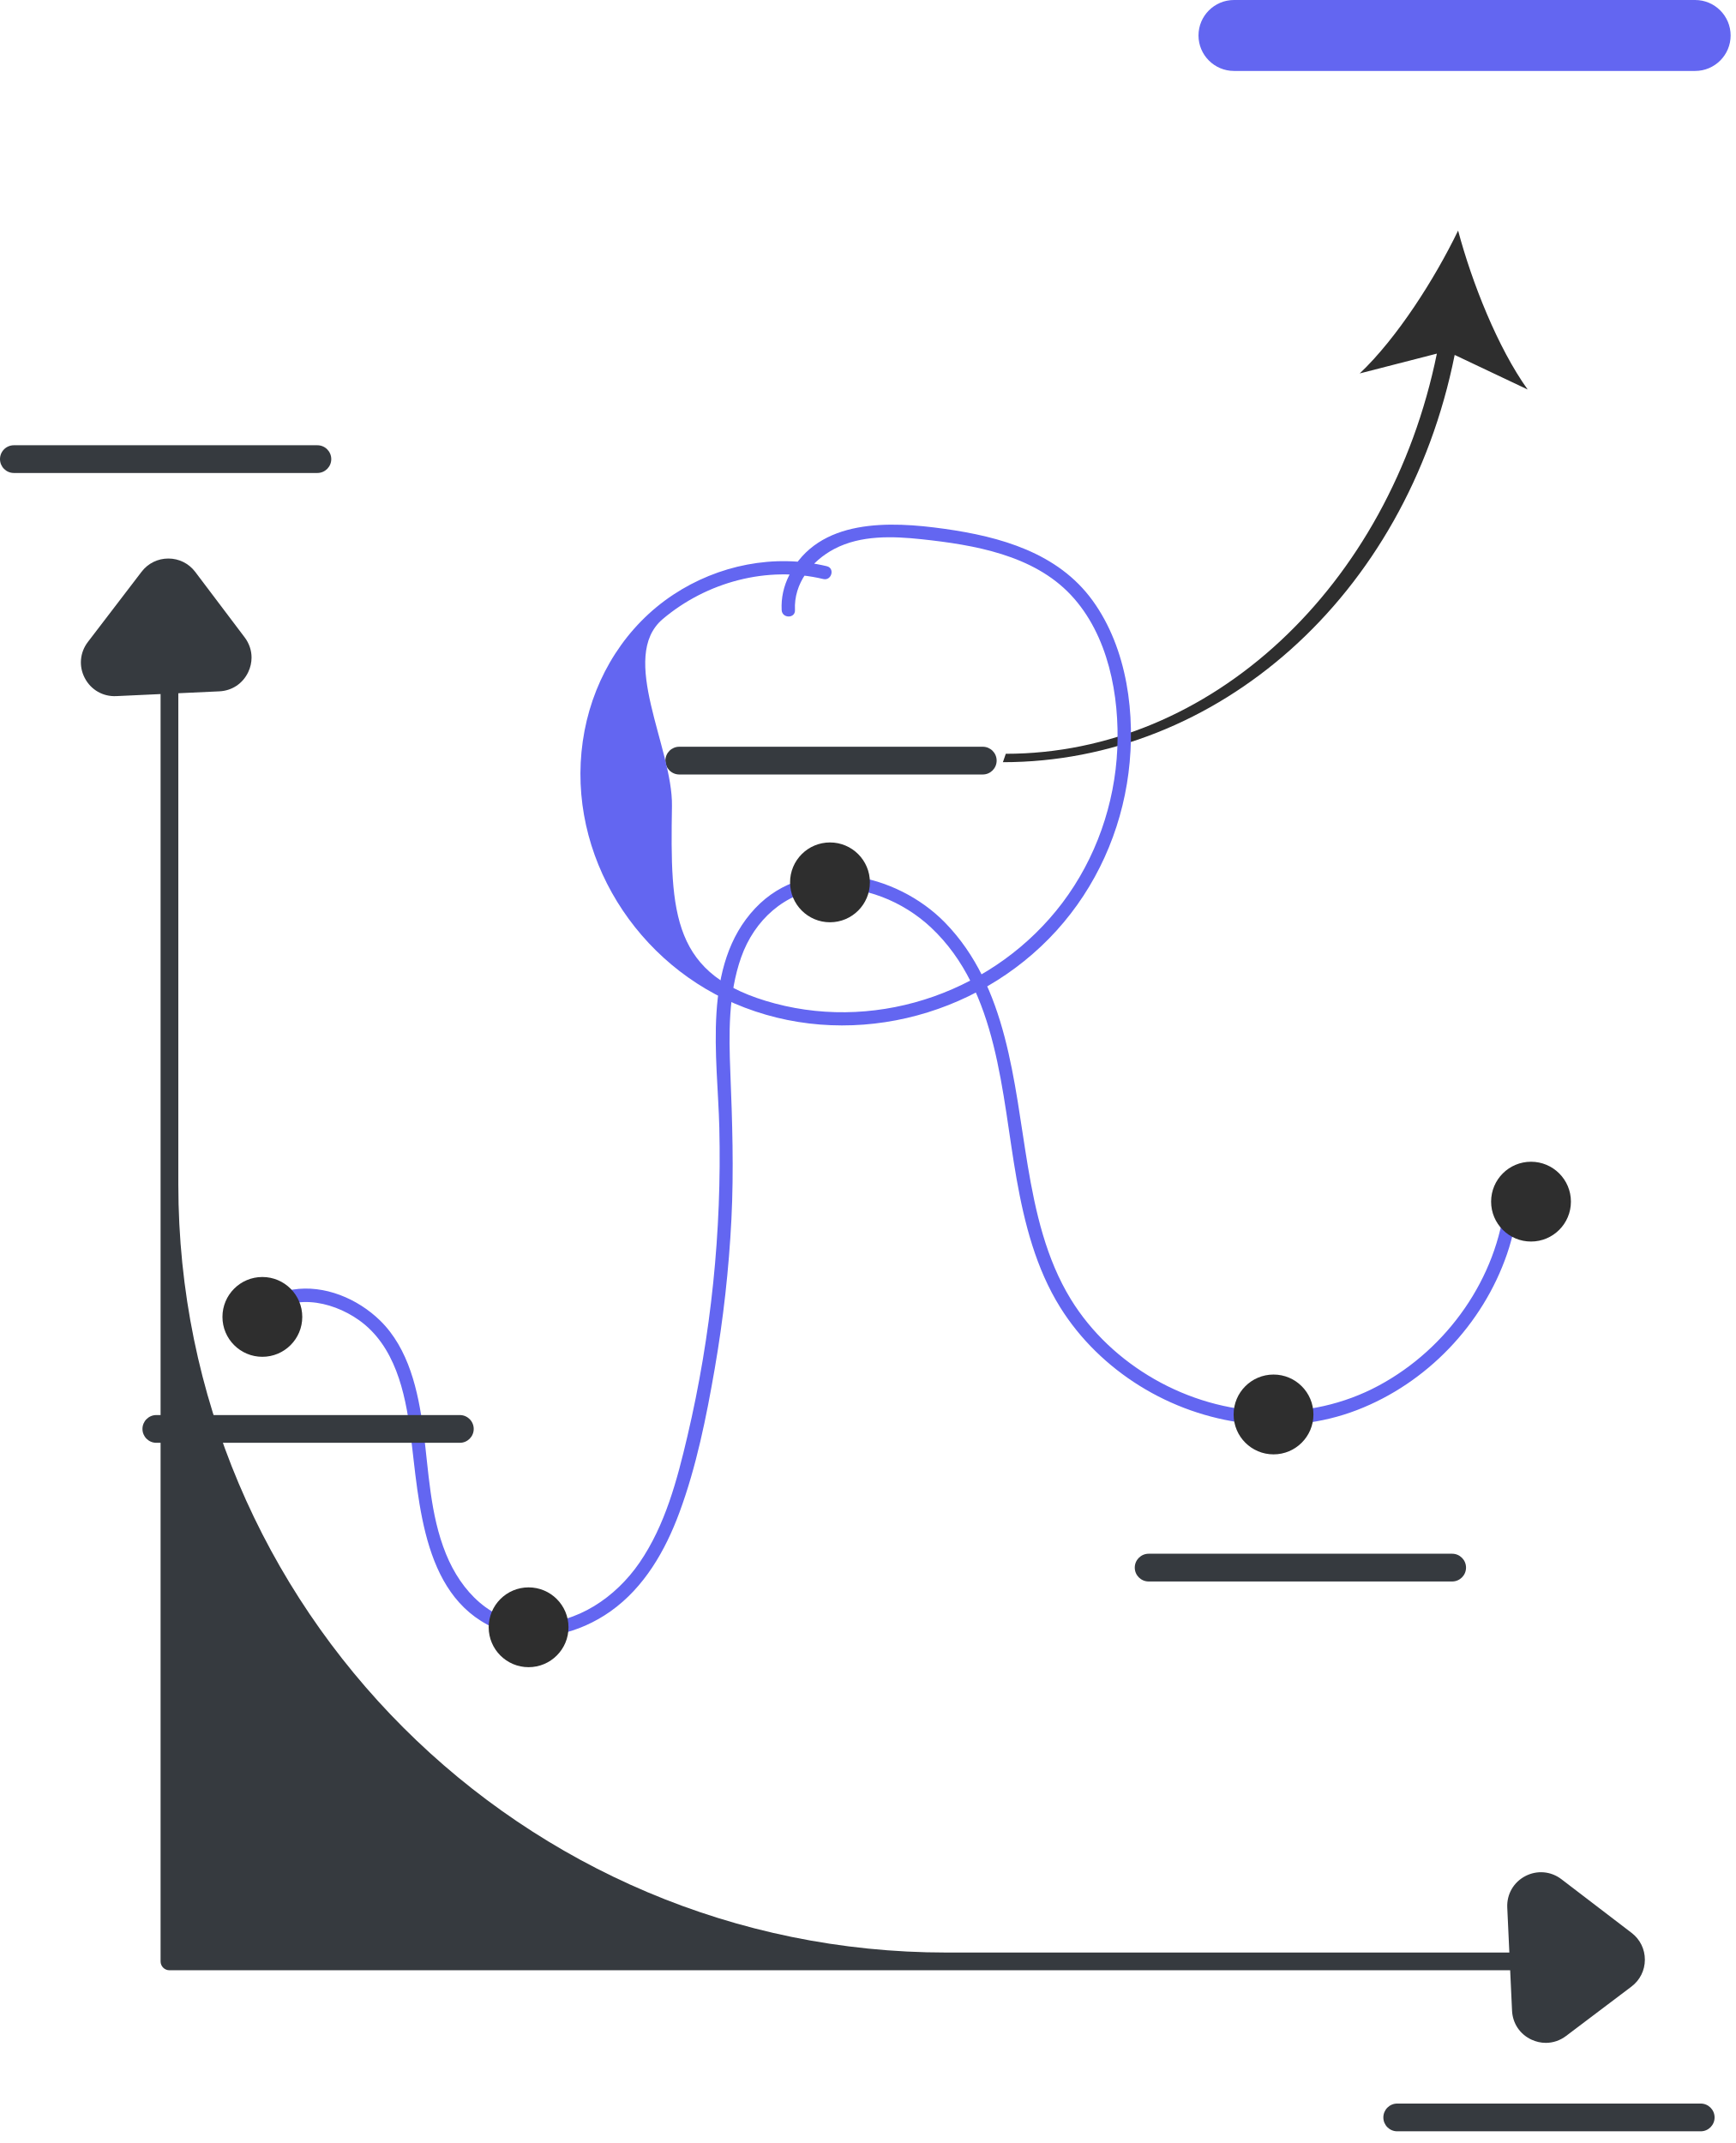
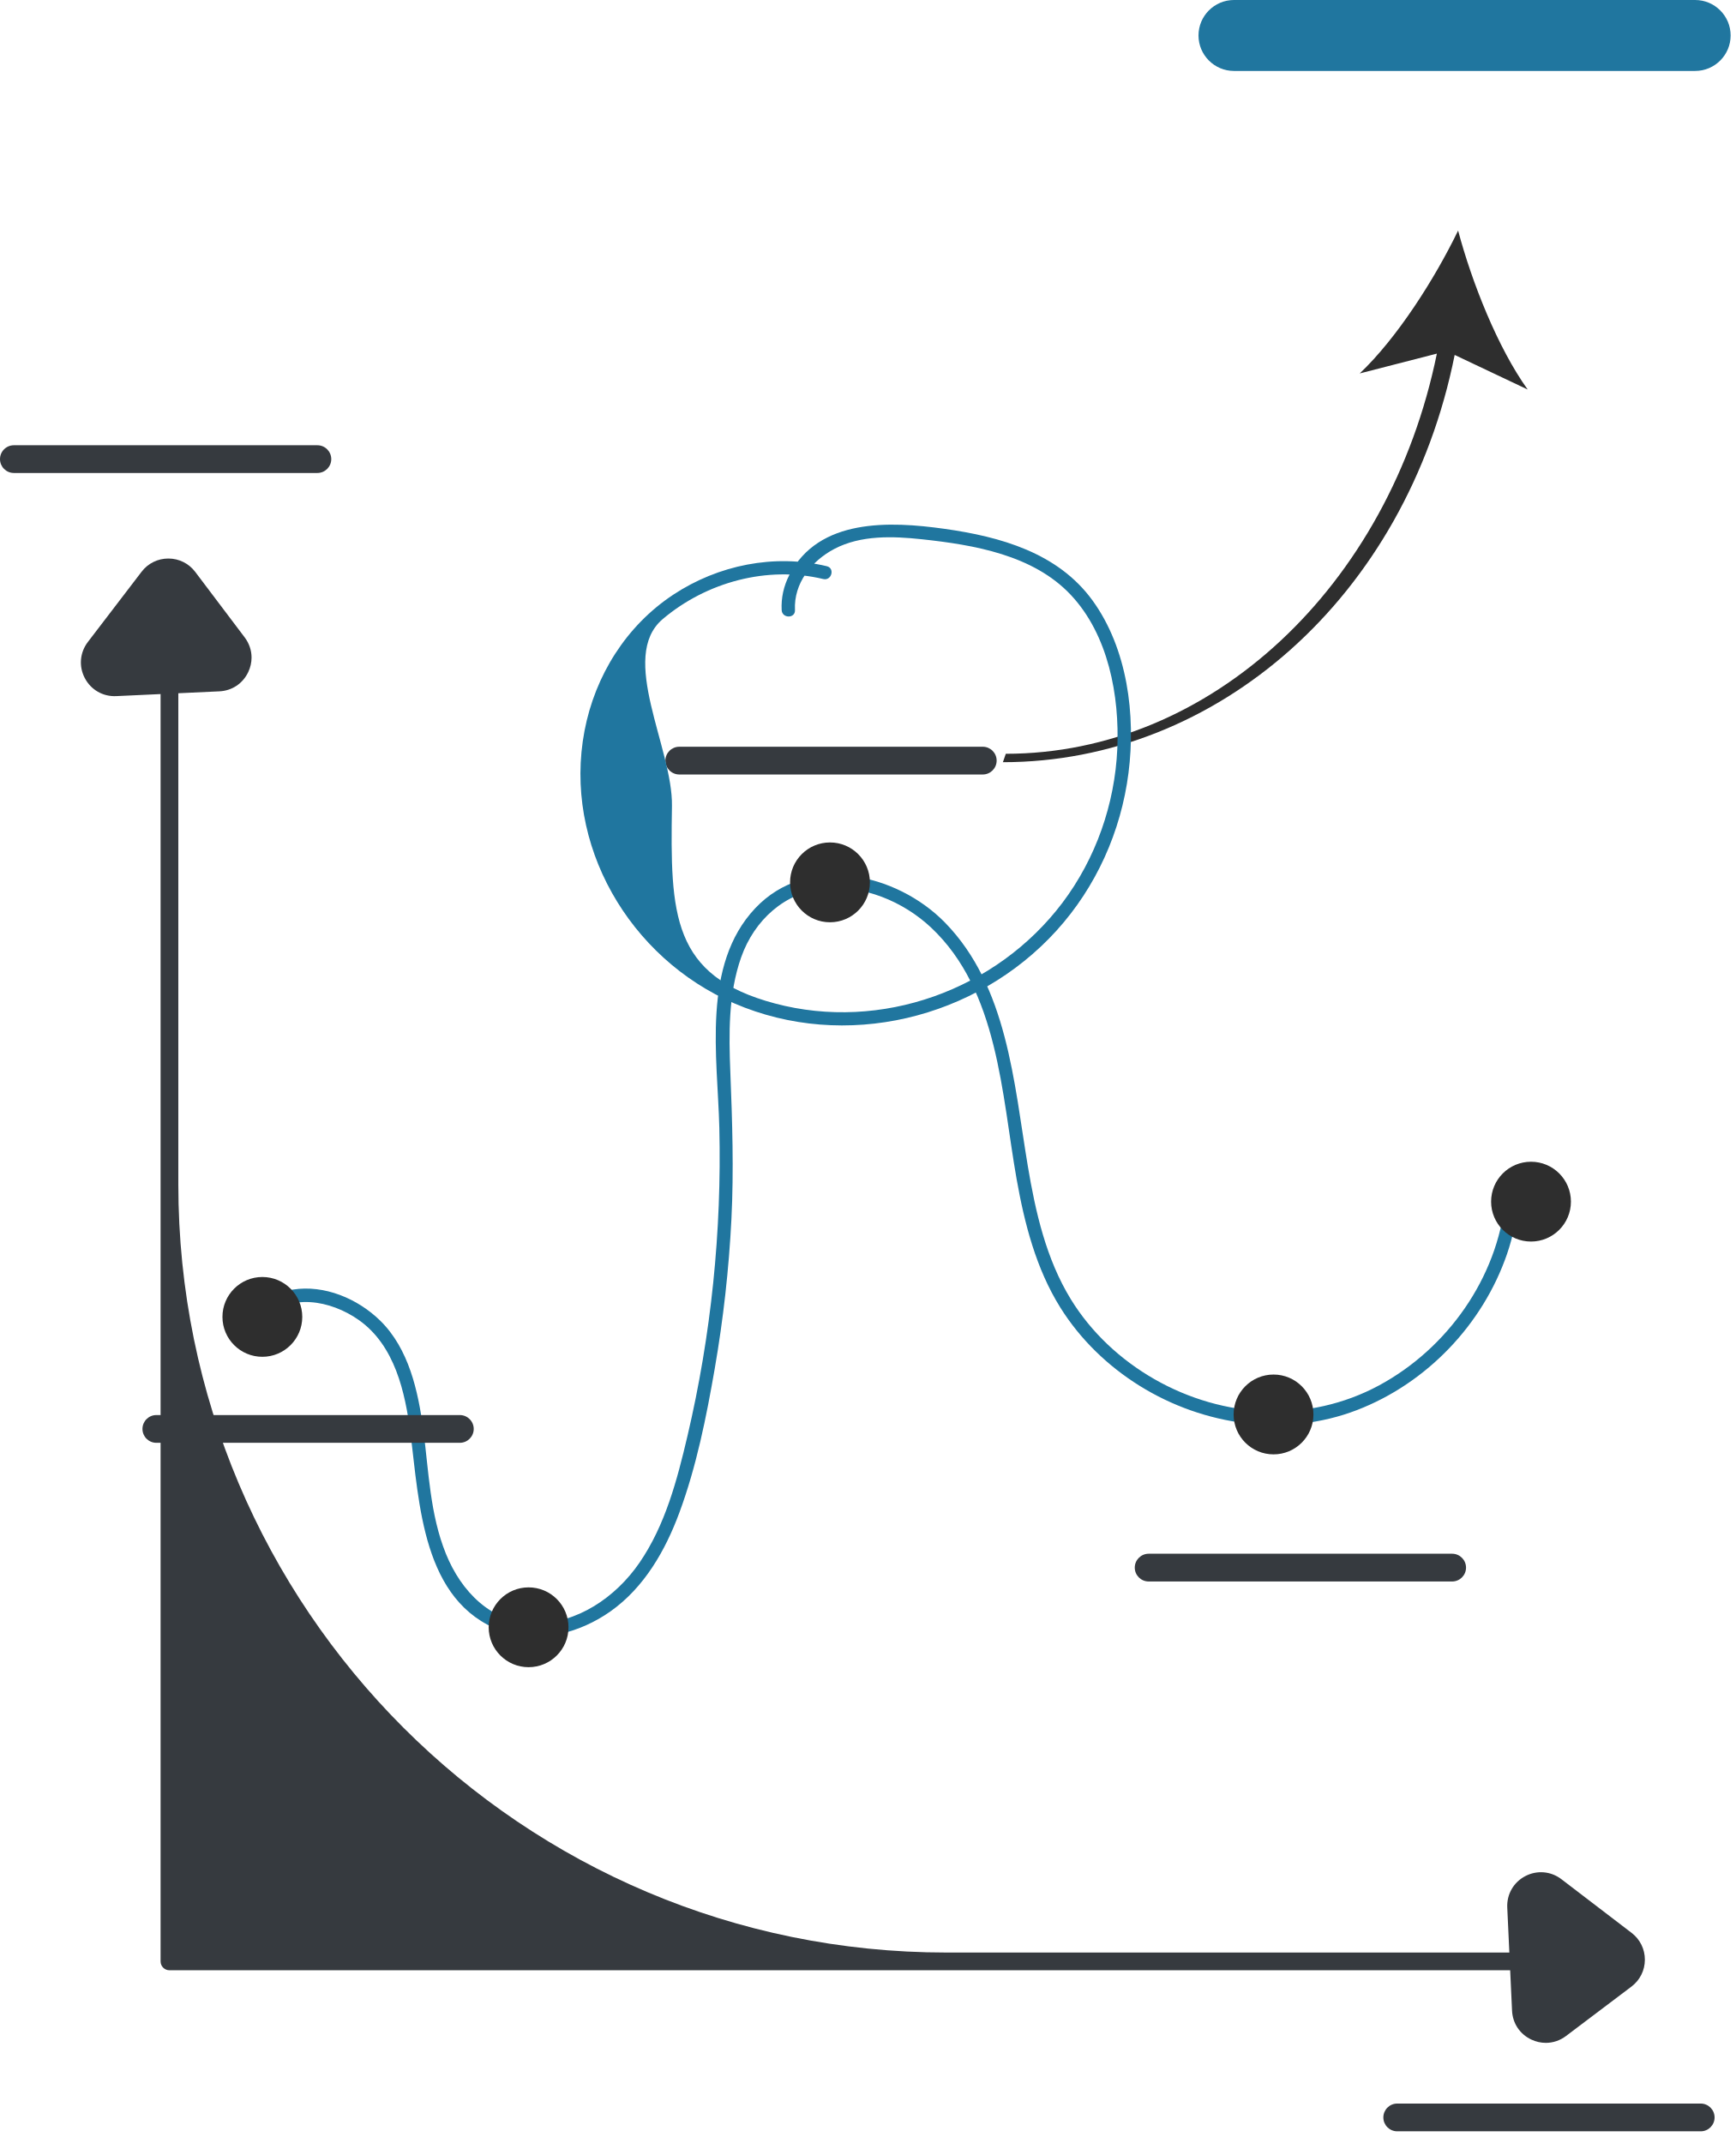
<svg xmlns="http://www.w3.org/2000/svg" width="98" height="121" viewBox="0 0 98 121" fill="none">
-   <path d="M14.871 74.537C16.308 72.954 18.681 73.417 20.26 74.534C22.292 75.972 22.873 78.598 23.173 80.925C23.68 84.866 23.83 90.436 28.299 92.083C30.363 92.844 32.726 92.215 34.47 90.98C36.374 89.63 37.562 87.553 38.358 85.401C39.321 82.796 39.879 80.009 40.352 77.278C40.835 74.486 41.152 71.664 41.294 68.834C41.433 66.065 41.343 63.314 41.233 60.547C41.147 58.387 41.114 56.118 41.844 54.052C42.581 51.965 44.294 50.379 46.548 50.169C48.735 49.966 50.987 50.888 52.57 52.377C56.367 55.948 56.545 61.779 57.394 66.568C57.84 69.084 58.492 71.63 59.858 73.819C60.982 75.619 62.543 77.129 64.342 78.248C67.97 80.507 72.593 81.166 76.619 79.614C80.549 78.1 83.713 74.788 85.082 70.807C85.42 69.824 85.629 68.809 85.735 67.776C85.784 67.295 85.033 67.299 84.984 67.776C84.534 72.167 81.715 76.143 77.853 78.226C73.878 80.369 69.065 80.097 65.182 77.875C63.273 76.783 61.613 75.243 60.459 73.364C59.06 71.086 58.461 68.43 58.025 65.823C57.237 61.114 56.88 55.707 53.351 52.091C50.614 49.287 45.577 48.161 42.635 51.285C39.606 54.501 40.514 59.682 40.611 63.675C40.752 69.522 40.149 75.382 38.813 81.077C38.231 83.555 37.562 86.112 36.102 88.237C34.768 90.179 32.587 91.685 30.159 91.661C27.738 91.637 26.036 89.857 25.177 87.735C24.27 85.497 24.21 83.079 23.896 80.716C23.608 78.547 23.084 76.147 21.457 74.559C20.192 73.325 18.315 72.53 16.535 72.814C15.679 72.951 14.921 73.366 14.34 74.006C14.015 74.364 14.545 74.896 14.871 74.537Z" fill="#6366F1" />
+   <path d="M14.871 74.537C16.308 72.954 18.681 73.417 20.26 74.534C22.292 75.972 22.873 78.598 23.173 80.925C23.68 84.866 23.83 90.436 28.299 92.083C30.363 92.844 32.726 92.215 34.47 90.98C36.374 89.63 37.562 87.553 38.358 85.401C39.321 82.796 39.879 80.009 40.352 77.278C40.835 74.486 41.152 71.664 41.294 68.834C41.433 66.065 41.343 63.314 41.233 60.547C41.147 58.387 41.114 56.118 41.844 54.052C42.581 51.965 44.294 50.379 46.548 50.169C48.735 49.966 50.987 50.888 52.57 52.377C56.367 55.948 56.545 61.779 57.394 66.568C57.84 69.084 58.492 71.63 59.858 73.819C60.982 75.619 62.543 77.129 64.342 78.248C67.97 80.507 72.593 81.166 76.619 79.614C80.549 78.1 83.713 74.788 85.082 70.807C85.42 69.824 85.629 68.809 85.735 67.776C85.784 67.295 85.033 67.299 84.984 67.776C84.534 72.167 81.715 76.143 77.853 78.226C73.878 80.369 69.065 80.097 65.182 77.875C63.273 76.783 61.613 75.243 60.459 73.364C59.06 71.086 58.461 68.43 58.025 65.823C57.237 61.114 56.88 55.707 53.351 52.091C50.614 49.287 45.577 48.161 42.635 51.285C39.606 54.501 40.514 59.682 40.611 63.675C40.752 69.522 40.149 75.382 38.813 81.077C38.231 83.555 37.562 86.112 36.102 88.237C34.768 90.179 32.587 91.685 30.159 91.661C27.738 91.637 26.036 89.857 25.177 87.735C24.27 85.497 24.21 83.079 23.896 80.716C23.608 78.547 23.084 76.147 21.457 74.559C20.192 73.325 18.315 72.53 16.535 72.814C15.679 72.951 14.921 73.366 14.34 74.006C14.015 74.364 14.545 74.896 14.871 74.537Z" fill="#20769F" />
  <path d="M55.485 43.73H38.35C37.918 43.73 37.566 43.378 37.566 42.946C37.566 42.514 37.918 42.163 38.35 42.163H55.485C55.917 42.163 56.268 42.514 56.268 42.946C56.268 43.378 55.917 43.73 55.485 43.73Z" fill="#363A3F" />
  <path d="M81.985 89.295H64.85C64.418 89.295 64.066 88.944 64.066 88.512C64.066 88.08 64.418 87.728 64.85 87.728H81.985C82.417 87.728 82.768 88.08 82.768 88.512C82.768 88.944 82.417 89.295 81.985 89.295Z" fill="#363A3F" />
  <path d="M96.018 120.34H78.883C78.451 120.34 78.1 119.989 78.1 119.557C78.1 119.125 78.451 118.773 78.883 118.773H96.018C96.45 118.773 96.801 119.125 96.801 119.557C96.801 119.989 96.45 120.34 96.018 120.34Z" fill="#363A3F" />
  <path d="M17.918 26.706H0.783C0.351 26.706 0 26.355 0 25.923C0 25.491 0.351 25.14 0.783 25.14H17.918C18.35 25.14 18.702 25.491 18.702 25.923C18.702 26.355 18.35 26.706 17.918 26.706Z" fill="#363A3F" />
  <path d="M87.228 111.247H9.567C9.291 111.247 9.066 111.023 9.066 110.746V36.64C9.066 36.364 9.291 36.14 9.567 36.14C9.844 36.14 10.068 36.364 10.068 36.64V66.878C10.068 90.829 29.484 110.246 53.436 110.246H87.228C87.505 110.246 87.729 110.47 87.729 110.746C87.729 111.023 87.505 111.247 87.228 111.247Z" fill="#363A3F" />
  <path d="M25.961 81.465H8.826C8.394 81.465 8.043 81.114 8.043 80.682C8.043 80.25 8.394 79.898 8.826 79.898H25.961C26.393 79.898 26.745 80.25 26.745 80.682C26.745 81.114 26.393 81.465 25.961 81.465Z" fill="#363A3F" />
  <path d="M14.812 76.609C16.056 76.609 17.065 75.6 17.065 74.356C17.065 73.111 16.056 72.103 14.812 72.103C13.567 72.103 12.559 73.111 12.559 74.356C12.559 75.6 13.567 76.609 14.812 76.609Z" fill="#2E2E2E" />
  <path d="M29.843 94.134C31.087 94.134 32.096 93.126 32.096 91.881C32.096 90.637 31.087 89.628 29.843 89.628C28.599 89.628 27.59 90.637 27.59 91.881C27.59 93.126 28.599 94.134 29.843 94.134Z" fill="#2E2E2E" />
  <path d="M46.859 52.074C48.103 52.074 49.112 51.065 49.112 49.821C49.112 48.576 48.103 47.567 46.859 47.567C45.614 47.567 44.605 48.576 44.605 49.821C44.605 51.065 45.614 52.074 46.859 52.074Z" fill="#2E2E2E" />
  <path d="M71.9 82.118C73.144 82.118 74.153 81.109 74.153 79.865C74.153 78.62 73.144 77.611 71.9 77.611C70.655 77.611 69.647 78.62 69.647 79.865C69.647 81.109 70.655 82.118 71.9 82.118Z" fill="#2E2E2E" />
  <path d="M86.437 70.101C87.681 70.101 88.69 69.092 88.69 67.848C88.69 66.603 87.681 65.595 86.437 65.595C85.192 65.595 84.184 66.603 84.184 67.848C84.184 69.092 85.192 70.101 86.437 70.101Z" fill="#2E2E2E" />
  <path d="M82.127 20.041L86.248 21.993C84.557 19.634 83.101 15.95 82.321 13.019C81.001 15.749 78.873 19.09 76.766 21.086L81.122 19.966C78.438 33.118 68.344 42.561 56.785 42.561L56.621 43.036C68.695 43.036 79.386 33.724 82.127 20.041Z" fill="#2E2E2E" />
-   <path d="M69.667 0H95.704C96.808 0 97.707 0.898 97.707 2.003C97.707 3.107 96.808 4.006 95.704 4.006H69.667C68.563 4.006 67.664 3.107 67.664 2.003C67.664 0.898 68.563 0 69.667 0Z" fill="#6366F1" />
+   <path d="M69.667 0H95.704C96.808 0 97.707 0.898 97.707 2.003C97.707 3.107 96.808 4.006 95.704 4.006H69.667C68.563 4.006 67.664 3.107 67.664 2.003C67.664 0.898 68.563 0 69.667 0Z" fill="#20769F" />
  <path d="M87.273 115.346C86.999 115.346 86.722 115.285 86.458 115.162C85.808 114.856 85.399 114.245 85.366 113.527L85.096 107.706C85.061 106.958 85.451 106.278 86.114 105.931C86.777 105.584 87.559 105.651 88.153 106.105L92.118 109.137C92.594 109.502 92.867 110.055 92.865 110.655C92.863 111.255 92.587 111.806 92.108 112.168L88.414 114.958C88.073 115.215 87.676 115.346 87.273 115.346Z" fill="#363A3F" />
  <path d="M14.202 37.127C14.202 37.402 14.141 37.679 14.017 37.943C13.711 38.593 13.1 39.002 12.382 39.035L6.561 39.305C5.813 39.34 5.134 38.95 4.787 38.286C4.439 37.624 4.507 36.842 4.961 36.248L7.993 32.283C8.357 31.807 8.911 31.534 9.51 31.536C10.111 31.538 10.662 31.814 11.024 32.293L13.813 35.987C14.07 36.328 14.202 36.725 14.202 37.127Z" fill="#363A3F" />
-   <path d="M46.68 31.97C43.715 31.26 40.548 31.902 38.014 33.576C35.357 35.331 33.598 38.142 33.002 41.256C31.774 47.68 35.527 54.098 41.459 56.655C47.696 59.343 55.114 57.539 59.643 52.551C61.887 50.078 63.29 46.95 63.712 43.642C64.129 40.383 63.654 36.623 61.681 33.903C59.723 31.205 56.464 30.3 53.316 29.858C50.262 29.429 46.21 29.242 44.559 32.475C44.244 33.092 44.096 33.756 44.131 34.447C44.155 34.928 44.906 34.931 44.882 34.447C44.806 32.936 45.813 31.673 47.105 30.993C48.602 30.206 50.407 30.273 52.04 30.448C54.987 30.765 58.334 31.33 60.459 33.594C62.576 35.849 63.211 39.285 63.08 42.278C62.942 45.402 61.866 48.477 59.98 50.976C56.257 55.907 49.745 58.252 43.754 56.66C37.916 55.108 37.84 51.643 37.937 45.508C37.988 42.235 34.896 37.084 37.42 34.951C39.892 32.863 43.317 31.936 46.48 32.694C46.95 32.806 47.15 32.082 46.68 31.97Z" fill="#6366F1" />
+   <path d="M46.68 31.97C43.715 31.26 40.548 31.902 38.014 33.576C35.357 35.331 33.598 38.142 33.002 41.256C31.774 47.68 35.527 54.098 41.459 56.655C47.696 59.343 55.114 57.539 59.643 52.551C61.887 50.078 63.29 46.95 63.712 43.642C64.129 40.383 63.654 36.623 61.681 33.903C59.723 31.205 56.464 30.3 53.316 29.858C50.262 29.429 46.21 29.242 44.559 32.475C44.244 33.092 44.096 33.756 44.131 34.447C44.155 34.928 44.906 34.931 44.882 34.447C44.806 32.936 45.813 31.673 47.105 30.993C48.602 30.206 50.407 30.273 52.04 30.448C54.987 30.765 58.334 31.33 60.459 33.594C62.576 35.849 63.211 39.285 63.08 42.278C62.942 45.402 61.866 48.477 59.98 50.976C56.257 55.907 49.745 58.252 43.754 56.66C37.916 55.108 37.84 51.643 37.937 45.508C37.988 42.235 34.896 37.084 37.42 34.951C39.892 32.863 43.317 31.936 46.48 32.694C46.95 32.806 47.15 32.082 46.68 31.97Z" fill="#20769F" />
</svg>
